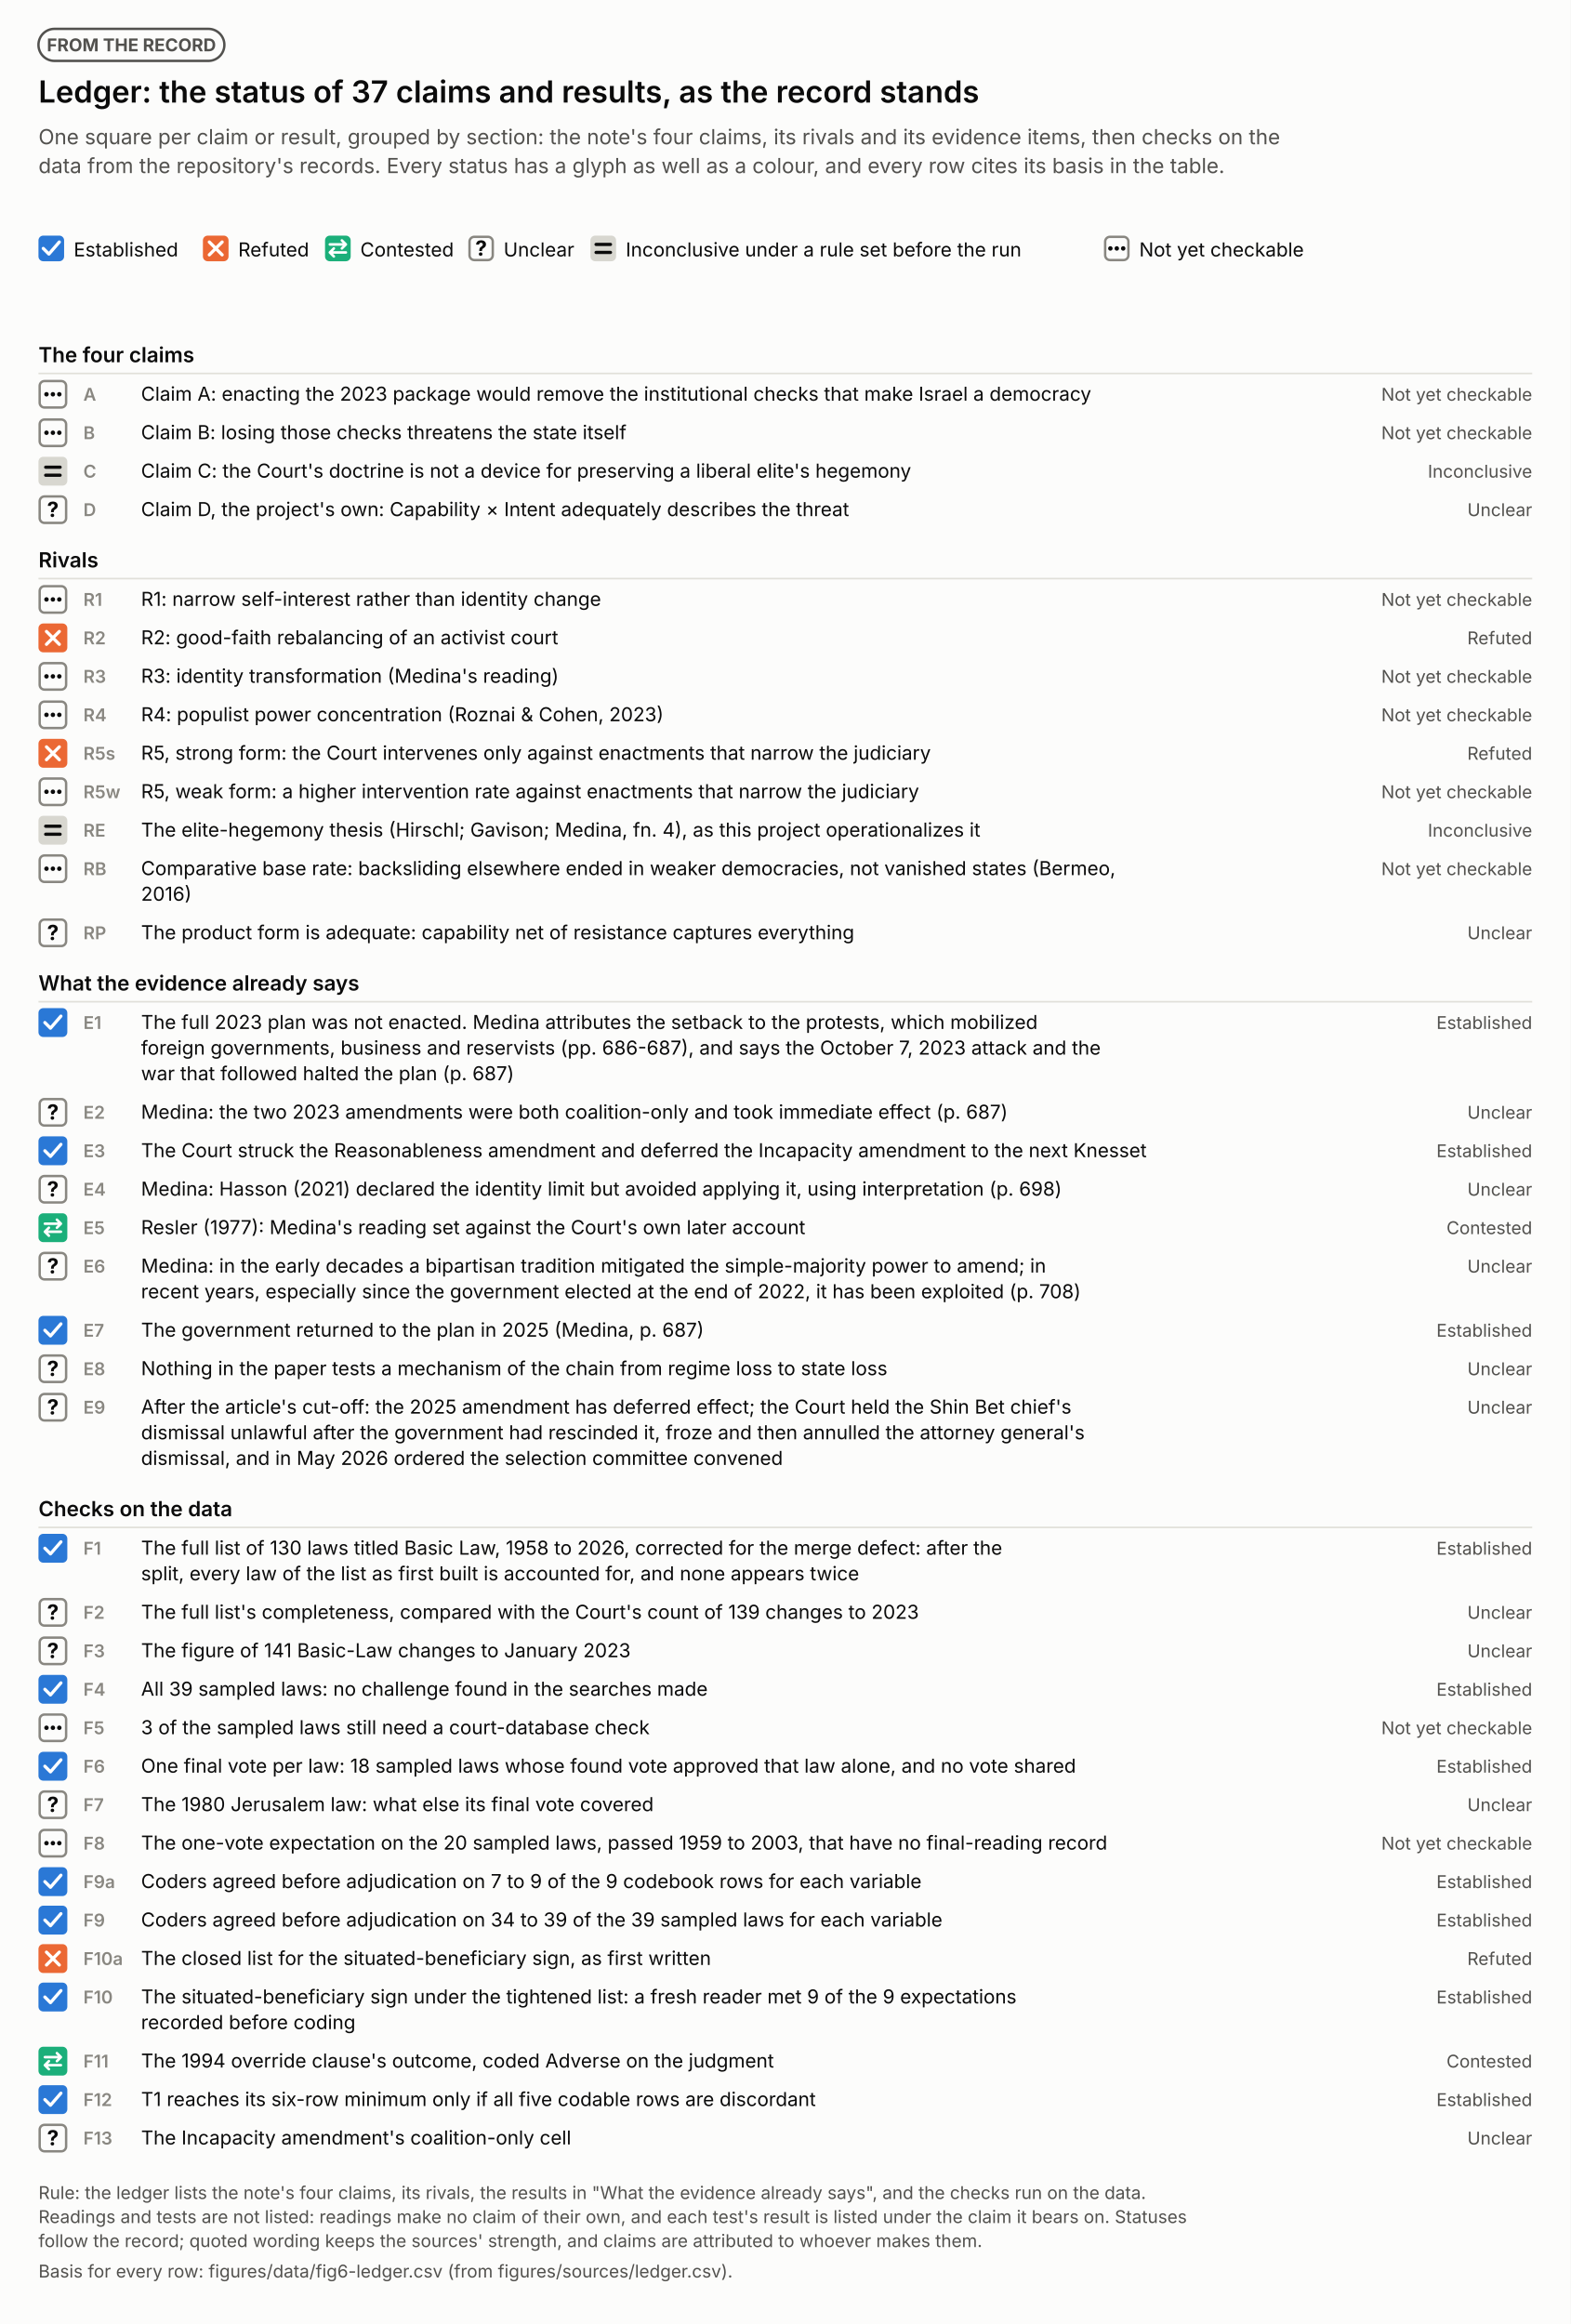
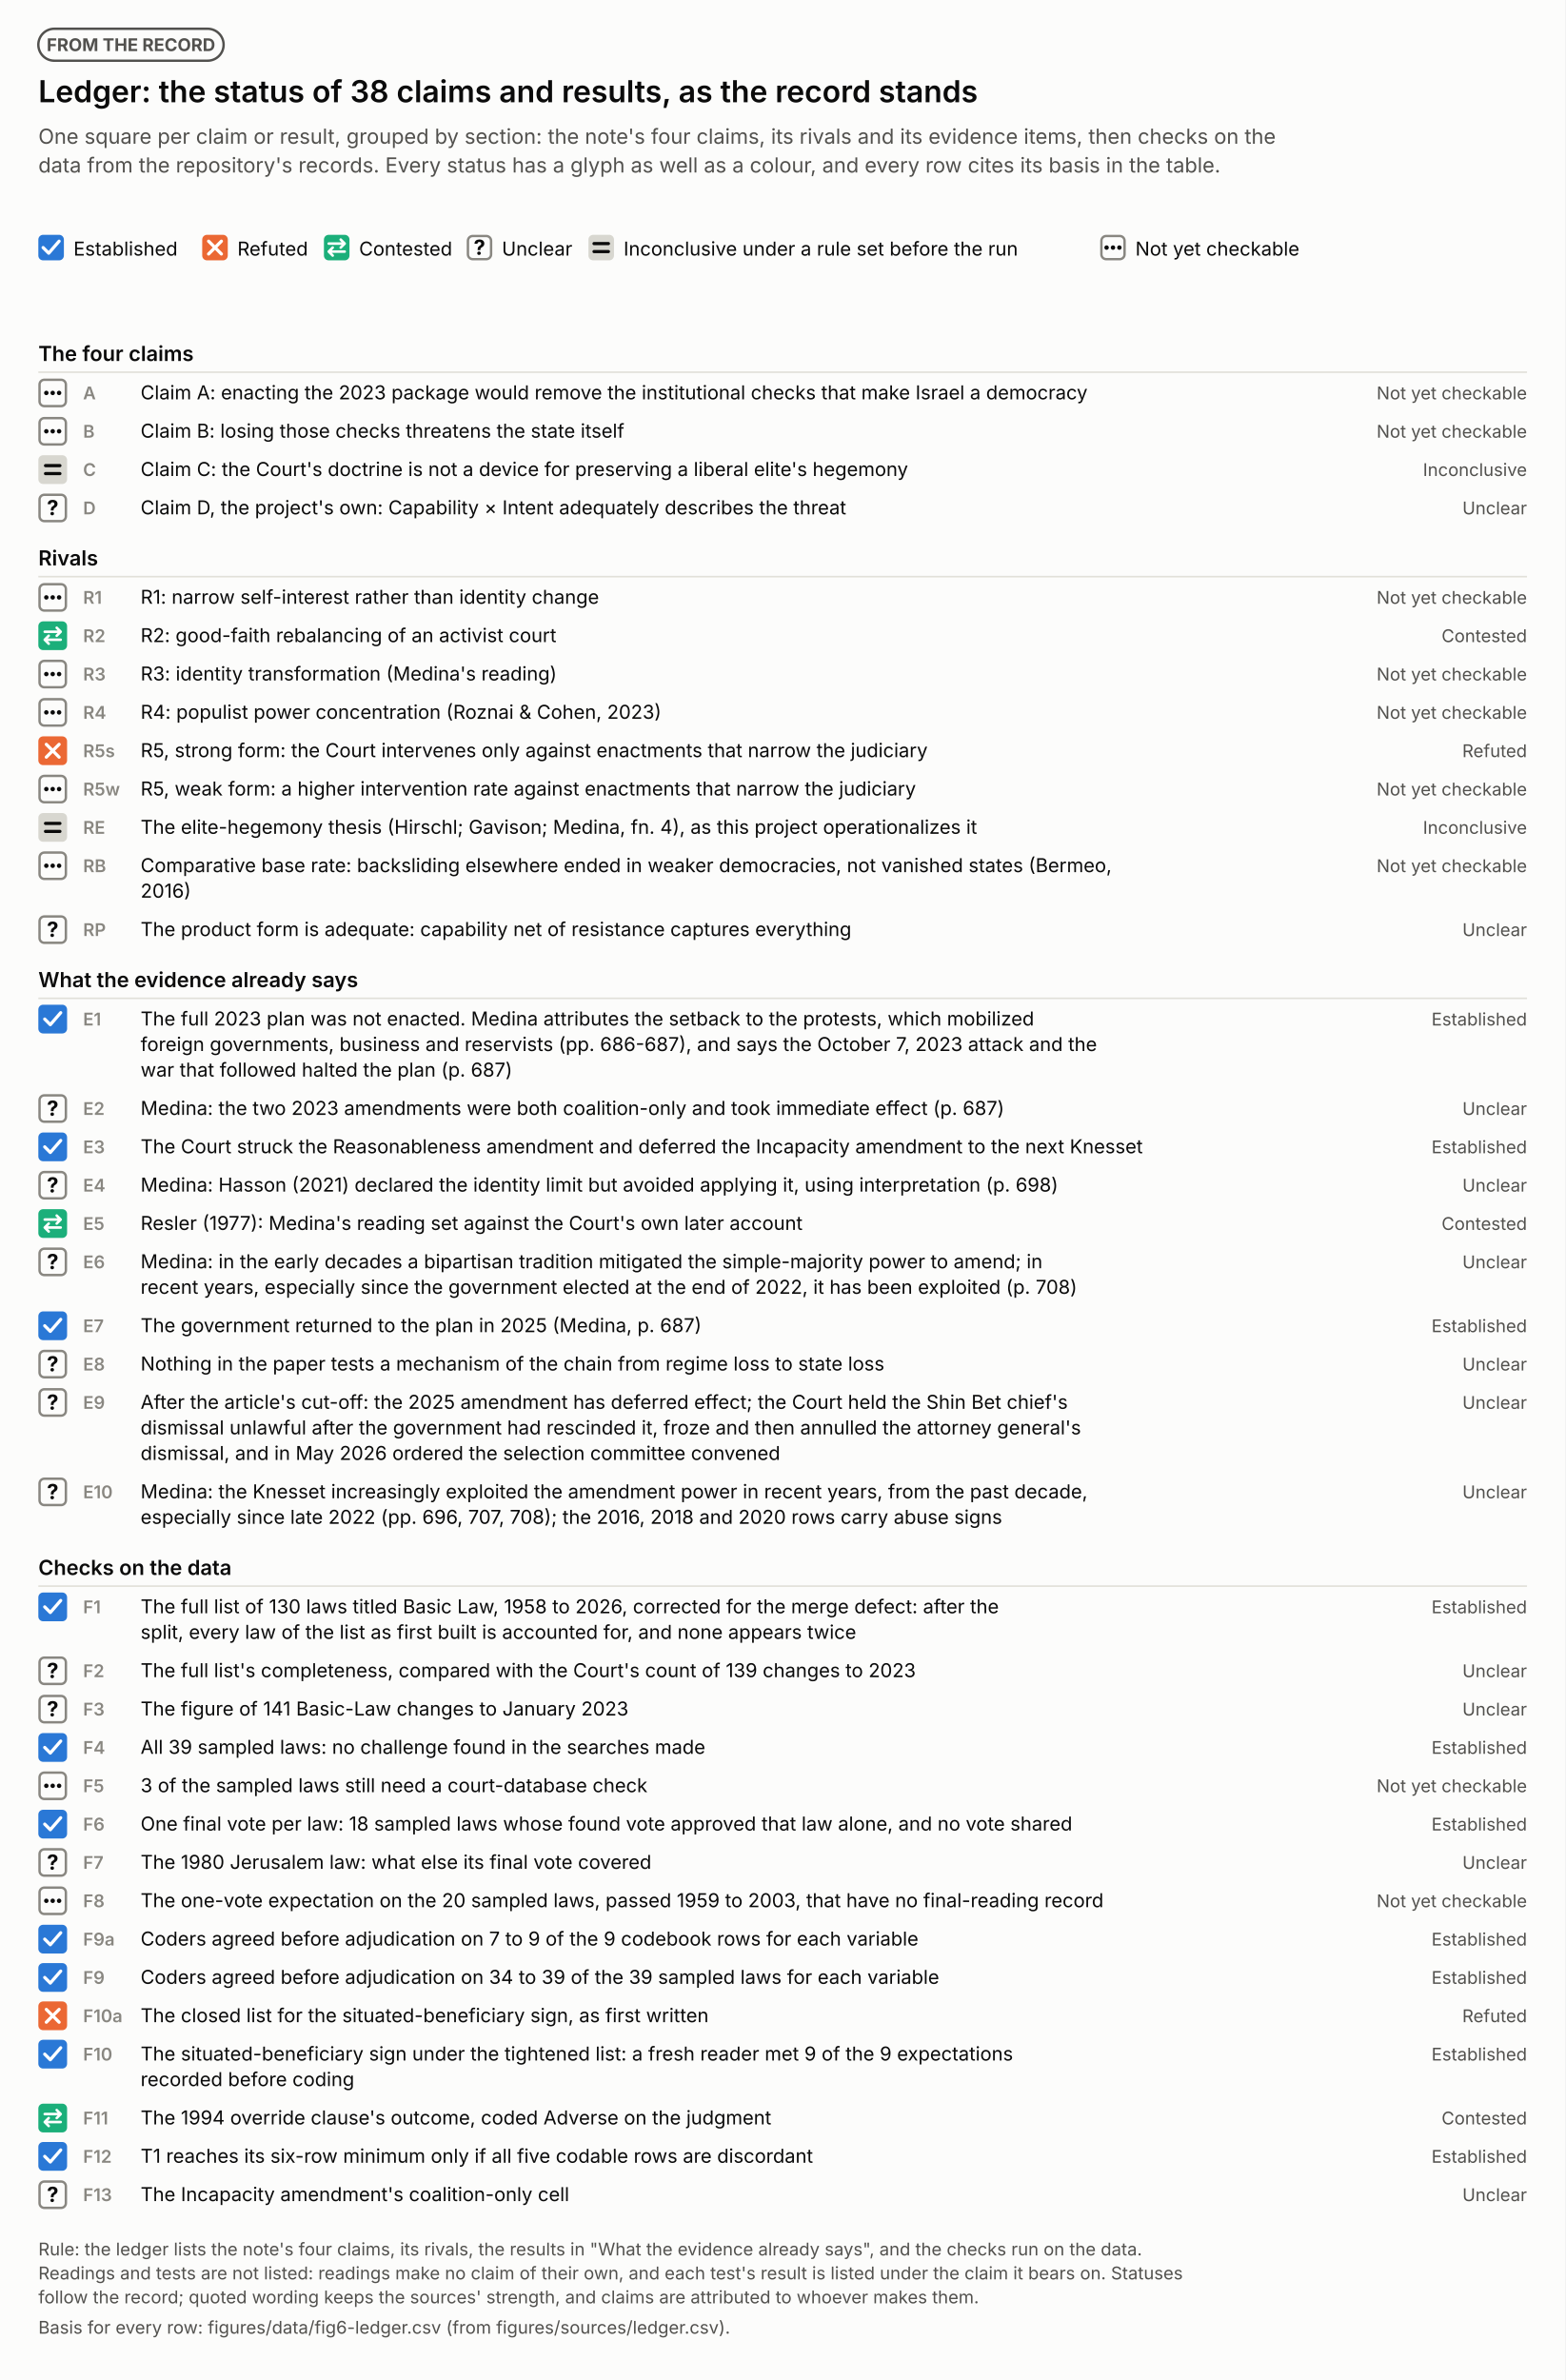
- <svg xmlns="http://www.w3.org/2000/svg" width="980" height="1450" viewBox="0 0 980 1450" role="img" aria-labelledby="t d" font-family="system-ui, -apple-system, 'Segoe UI', sans-serif">
-   <rect width="980" height="1450" fill="#fcfcfb" />
+ <svg xmlns="http://www.w3.org/2000/svg" width="980" height="1490" viewBox="0 0 980 1490" role="img" aria-labelledby="t d" font-family="system-ui, -apple-system, 'Segoe UI', sans-serif">
+   <rect width="980" height="1490" fill="#fcfcfb" />
  <rect x="24" y="18" width="116" height="20" rx="10" fill="none" stroke="#52514e" stroke-width="1.5" />
  <text x="82.0" y="32.0" font-size="11" font-weight="bold" text-anchor="middle" fill="#52514e">FROM THE RECORD</text>
-   <text x="24.0" y="64.0" font-size="19" font-weight="600" text-anchor="start" fill="#0b0b0b">Ledger: the status of 37 claims and results, as the record stands</text>
+   <text x="24.0" y="64.0" font-size="19" font-weight="600" text-anchor="start" fill="#0b0b0b">Ledger: the status of 38 claims and results, as the record stands</text>
  <text x="24.0" y="90.0" font-size="13" font-weight="normal" text-anchor="start" fill="#52514e">One square per claim or result, grouped by section: the note's four claims, its rivals and its evidence items, then checks on the</text>
  <text x="24.0" y="108.0" font-size="13" font-weight="normal" text-anchor="start" fill="#52514e">data from the repository's records. Every status has a glyph as well as a colour, and every row cites its basis in the table.</text>
  <rect x="24" y="147" width="16" height="16" rx="3" fill="#2a78d6" />
  <polyline points="27.0,155.0 30.5,158.5 37.0,151.0" fill="none" stroke="#ffffff" stroke-width="2" stroke-linecap="round" stroke-linejoin="round" />
  <text x="46.0" y="160.0" font-size="12" font-weight="normal" text-anchor="start" fill="#0b0b0b">Established</text>
  <rect x="126.6" y="147" width="16" height="16" rx="3" fill="#eb6834" />
  <path d="M130.6,151.0L138.6,159.0M138.6,151.0L130.6,159.0" stroke="#ffffff" stroke-width="2" stroke-linecap="round" />
  <text x="148.6" y="160.0" font-size="12" font-weight="normal" text-anchor="start" fill="#0b0b0b">Refuted</text>
  <rect x="202.8" y="147" width="16" height="16" rx="3" fill="#1baf7a" />
  <path d="M205.8,152.5H215.8M213.3,150.0L215.8,152.5L213.3,155.0M215.8,157.5H205.8M208.3,155.0L205.8,157.5L208.3,160.0" stroke="#ffffff" stroke-width="1.6" fill="none" stroke-linecap="round" stroke-linejoin="round" />
  <text x="224.8" y="160.0" font-size="12" font-weight="normal" text-anchor="start" fill="#0b0b0b">Contested</text>
  <rect x="292.95" y="147.75" width="14.5" height="14.5" rx="3" fill="none" stroke="#898781" stroke-width="1.5" />
  <text x="300.2" y="159.5" font-size="13" font-weight="bold" text-anchor="middle" fill="#0b0b0b">?</text>
  <text x="314.2" y="160.0" font-size="12" font-weight="normal" text-anchor="start" fill="#0b0b0b">Unclear</text>
  <rect x="368.4" y="147" width="16" height="16" rx="3" fill="#d8d7d0" />
  <path d="M371.9,152.5H380.9M371.9,157.5H380.9" stroke="#0b0b0b" stroke-width="2" stroke-linecap="round" />
  <text x="390.4" y="160.0" font-size="12" font-weight="normal" text-anchor="start" fill="#0b0b0b">Inconclusive under a rule set before the run</text>
  <rect x="689.55" y="147.75" width="14.5" height="14.5" rx="3" fill="none" stroke="#898781" stroke-width="1.5" />
  <circle cx="692.8" cy="155.0" r="1.4" fill="#0b0b0b" />
  <circle cx="696.8" cy="155.0" r="1.4" fill="#0b0b0b" />
  <circle cx="700.8" cy="155.0" r="1.4" fill="#0b0b0b" />
  <text x="710.8" y="160.0" font-size="12" font-weight="normal" text-anchor="start" fill="#0b0b0b">Not yet checkable</text>
  <text x="24.0" y="226.0" font-size="13" font-weight="600" text-anchor="start" fill="#0b0b0b">The four claims</text>
  <line x1="24" x2="956" y1="233" y2="233" stroke="#e1e0d9" />
  <rect x="24.75" y="237.75" width="16.5" height="16.5" rx="3" fill="none" stroke="#898781" stroke-width="1.5" />
  <circle cx="29.0" cy="246.0" r="1.4" fill="#0b0b0b" />
  <circle cx="33.0" cy="246.0" r="1.4" fill="#0b0b0b" />
  <circle cx="37.0" cy="246.0" r="1.4" fill="#0b0b0b" />
  <text x="52.0" y="250.0" font-size="11" font-weight="600" text-anchor="start" fill="#898781">A</text>
  <text x="88.0" y="250.0" font-size="12" font-weight="normal" text-anchor="start" fill="#0b0b0b">Claim A: enacting the 2023 package would remove the institutional checks that make Israel a democracy</text>
  <text x="956.0" y="250.0" font-size="11" font-weight="normal" text-anchor="end" fill="#52514e">Not yet checkable</text>
  <rect x="24.75" y="261.75" width="16.5" height="16.5" rx="3" fill="none" stroke="#898781" stroke-width="1.5" />
  <circle cx="29.0" cy="270.0" r="1.4" fill="#0b0b0b" />
  <circle cx="33.0" cy="270.0" r="1.4" fill="#0b0b0b" />
  <circle cx="37.0" cy="270.0" r="1.4" fill="#0b0b0b" />
  <text x="52.0" y="274.0" font-size="11" font-weight="600" text-anchor="start" fill="#898781">B</text>
  <text x="88.0" y="274.0" font-size="12" font-weight="normal" text-anchor="start" fill="#0b0b0b">Claim B: losing those checks threatens the state itself</text>
  <text x="956.0" y="274.0" font-size="11" font-weight="normal" text-anchor="end" fill="#52514e">Not yet checkable</text>
  <rect x="24" y="285" width="18" height="18" rx="3" fill="#d8d7d0" />
  <path d="M28.5,291.5H37.5M28.5,296.5H37.5" stroke="#0b0b0b" stroke-width="2" stroke-linecap="round" />
  <text x="52.0" y="298.0" font-size="11" font-weight="600" text-anchor="start" fill="#898781">C</text>
  <text x="88.0" y="298.0" font-size="12" font-weight="normal" text-anchor="start" fill="#0b0b0b">Claim C: the Court's doctrine is not a device for preserving a liberal elite's hegemony</text>
  <text x="956.0" y="298.0" font-size="11" font-weight="normal" text-anchor="end" fill="#52514e">Inconclusive</text>
  <rect x="24.75" y="309.75" width="16.5" height="16.5" rx="3" fill="none" stroke="#898781" stroke-width="1.5" />
  <text x="33.0" y="322.5" font-size="13" font-weight="bold" text-anchor="middle" fill="#0b0b0b">?</text>
  <text x="52.0" y="322.0" font-size="11" font-weight="600" text-anchor="start" fill="#898781">D</text>
  <text x="88.0" y="322.0" font-size="12" font-weight="normal" text-anchor="start" fill="#0b0b0b">Claim D, the project's own: Capability × Intent adequately describes the threat</text>
  <text x="956.0" y="322.0" font-size="11" font-weight="normal" text-anchor="end" fill="#52514e">Unclear</text>
  <text x="24.0" y="354.0" font-size="13" font-weight="600" text-anchor="start" fill="#0b0b0b">Rivals</text>
  <line x1="24" x2="956" y1="361" y2="361" stroke="#e1e0d9" />
  <rect x="24.75" y="365.75" width="16.5" height="16.5" rx="3" fill="none" stroke="#898781" stroke-width="1.5" />
  <circle cx="29.0" cy="374.0" r="1.4" fill="#0b0b0b" />
  <circle cx="33.0" cy="374.0" r="1.4" fill="#0b0b0b" />
  <circle cx="37.0" cy="374.0" r="1.4" fill="#0b0b0b" />
  <text x="52.0" y="378.0" font-size="11" font-weight="600" text-anchor="start" fill="#898781">R1</text>
  <text x="88.0" y="378.0" font-size="12" font-weight="normal" text-anchor="start" fill="#0b0b0b">R1: narrow self-interest rather than identity change</text>
  <text x="956.0" y="378.0" font-size="11" font-weight="normal" text-anchor="end" fill="#52514e">Not yet checkable</text>
-   <rect x="24" y="389" width="18" height="18" rx="3" fill="#eb6834" />
-   <path d="M29.0,394.0L37.0,402.0M37.0,394.0L29.0,402.0" stroke="#ffffff" stroke-width="2" stroke-linecap="round" />
+   <rect x="24" y="389" width="18" height="18" rx="3" fill="#1baf7a" />
+   <path d="M28.0,395.5H38.0M35.5,393.0L38.0,395.5L35.5,398.0M38.0,400.5H28.0M30.5,398.0L28.0,400.5L30.5,403.0" stroke="#ffffff" stroke-width="1.6" fill="none" stroke-linecap="round" stroke-linejoin="round" />
  <text x="52.0" y="402.0" font-size="11" font-weight="600" text-anchor="start" fill="#898781">R2</text>
  <text x="88.0" y="402.0" font-size="12" font-weight="normal" text-anchor="start" fill="#0b0b0b">R2: good-faith rebalancing of an activist court</text>
-   <text x="956.0" y="402.0" font-size="11" font-weight="normal" text-anchor="end" fill="#52514e">Refuted</text>
+   <text x="956.0" y="402.0" font-size="11" font-weight="normal" text-anchor="end" fill="#52514e">Contested</text>
  <rect x="24.75" y="413.75" width="16.5" height="16.5" rx="3" fill="none" stroke="#898781" stroke-width="1.5" />
  <circle cx="29.0" cy="422.0" r="1.4" fill="#0b0b0b" />
  <circle cx="33.0" cy="422.0" r="1.4" fill="#0b0b0b" />
  <circle cx="37.0" cy="422.0" r="1.4" fill="#0b0b0b" />
  <text x="52.0" y="426.0" font-size="11" font-weight="600" text-anchor="start" fill="#898781">R3</text>
  <text x="88.0" y="426.0" font-size="12" font-weight="normal" text-anchor="start" fill="#0b0b0b">R3: identity transformation (Medina's reading)</text>
  <text x="956.0" y="426.0" font-size="11" font-weight="normal" text-anchor="end" fill="#52514e">Not yet checkable</text>
  <rect x="24.75" y="437.75" width="16.5" height="16.5" rx="3" fill="none" stroke="#898781" stroke-width="1.5" />
  <circle cx="29.0" cy="446.0" r="1.4" fill="#0b0b0b" />
  <circle cx="33.0" cy="446.0" r="1.4" fill="#0b0b0b" />
  <circle cx="37.0" cy="446.0" r="1.4" fill="#0b0b0b" />
  <text x="52.0" y="450.0" font-size="11" font-weight="600" text-anchor="start" fill="#898781">R4</text>
  <text x="88.0" y="450.0" font-size="12" font-weight="normal" text-anchor="start" fill="#0b0b0b">R4: populist power concentration (Roznai &amp; Cohen, 2023)</text>
  <text x="956.0" y="450.0" font-size="11" font-weight="normal" text-anchor="end" fill="#52514e">Not yet checkable</text>
  <rect x="24" y="461" width="18" height="18" rx="3" fill="#eb6834" />
  <path d="M29.0,466.0L37.0,474.0M37.0,466.0L29.0,474.0" stroke="#ffffff" stroke-width="2" stroke-linecap="round" />
  <text x="52.0" y="474.0" font-size="11" font-weight="600" text-anchor="start" fill="#898781">R5s</text>
  <text x="88.0" y="474.0" font-size="12" font-weight="normal" text-anchor="start" fill="#0b0b0b">R5, strong form: the Court intervenes only against enactments that narrow the judiciary</text>
  <text x="956.0" y="474.0" font-size="11" font-weight="normal" text-anchor="end" fill="#52514e">Refuted</text>
  <rect x="24.75" y="485.75" width="16.5" height="16.5" rx="3" fill="none" stroke="#898781" stroke-width="1.5" />
  <circle cx="29.0" cy="494.0" r="1.4" fill="#0b0b0b" />
  <circle cx="33.0" cy="494.0" r="1.4" fill="#0b0b0b" />
  <circle cx="37.0" cy="494.0" r="1.4" fill="#0b0b0b" />
  <text x="52.0" y="498.0" font-size="11" font-weight="600" text-anchor="start" fill="#898781">R5w</text>
  <text x="88.0" y="498.0" font-size="12" font-weight="normal" text-anchor="start" fill="#0b0b0b">R5, weak form: a higher intervention rate against enactments that narrow the judiciary</text>
  <text x="956.0" y="498.0" font-size="11" font-weight="normal" text-anchor="end" fill="#52514e">Not yet checkable</text>
  <rect x="24" y="509" width="18" height="18" rx="3" fill="#d8d7d0" />
  <path d="M28.5,515.5H37.5M28.5,520.5H37.5" stroke="#0b0b0b" stroke-width="2" stroke-linecap="round" />
  <text x="52.0" y="522.0" font-size="11" font-weight="600" text-anchor="start" fill="#898781">RE</text>
  <text x="88.0" y="522.0" font-size="12" font-weight="normal" text-anchor="start" fill="#0b0b0b">The elite-hegemony thesis (Hirschl; Gavison; Medina, fn. 4), as this project operationalizes it</text>
  <text x="956.0" y="522.0" font-size="11" font-weight="normal" text-anchor="end" fill="#52514e">Inconclusive</text>
  <rect x="24.75" y="533.75" width="16.5" height="16.5" rx="3" fill="none" stroke="#898781" stroke-width="1.5" />
  <circle cx="29.0" cy="542.0" r="1.4" fill="#0b0b0b" />
  <circle cx="33.0" cy="542.0" r="1.4" fill="#0b0b0b" />
  <circle cx="37.0" cy="542.0" r="1.4" fill="#0b0b0b" />
  <text x="52.0" y="546.0" font-size="11" font-weight="600" text-anchor="start" fill="#898781">RB</text>
  <text x="88.0" y="546.0" font-size="12" font-weight="normal" text-anchor="start" fill="#0b0b0b">Comparative base rate: backsliding elsewhere ended in weaker democracies, not vanished states (Bermeo,</text>
  <text x="88.0" y="562.0" font-size="12" font-weight="normal" text-anchor="start" fill="#0b0b0b">2016)</text>
  <text x="956.0" y="546.0" font-size="11" font-weight="normal" text-anchor="end" fill="#52514e">Not yet checkable</text>
  <rect x="24.75" y="573.75" width="16.5" height="16.5" rx="3" fill="none" stroke="#898781" stroke-width="1.5" />
  <text x="33.0" y="586.5" font-size="13" font-weight="bold" text-anchor="middle" fill="#0b0b0b">?</text>
  <text x="52.0" y="586.0" font-size="11" font-weight="600" text-anchor="start" fill="#898781">RP</text>
  <text x="88.0" y="586.0" font-size="12" font-weight="normal" text-anchor="start" fill="#0b0b0b">The product form is adequate: capability net of resistance captures everything</text>
  <text x="956.0" y="586.0" font-size="11" font-weight="normal" text-anchor="end" fill="#52514e">Unclear</text>
  <text x="24.0" y="618.0" font-size="13" font-weight="600" text-anchor="start" fill="#0b0b0b">What the evidence already says</text>
  <line x1="24" x2="956" y1="625" y2="625" stroke="#e1e0d9" />
  <rect x="24" y="629" width="18" height="18" rx="3" fill="#2a78d6" />
  <polyline points="28.0,638.0 31.5,641.5 38.0,634.0" fill="none" stroke="#ffffff" stroke-width="2" stroke-linecap="round" stroke-linejoin="round" />
  <text x="52.0" y="642.0" font-size="11" font-weight="600" text-anchor="start" fill="#898781">E1</text>
  <text x="88.0" y="642.0" font-size="12" font-weight="normal" text-anchor="start" fill="#0b0b0b">The full 2023 plan was not enacted. Medina attributes the setback to the protests, which mobilized</text>
  <text x="88.0" y="658.0" font-size="12" font-weight="normal" text-anchor="start" fill="#0b0b0b">foreign governments, business and reservists (pp. 686-687), and says the October 7, 2023 attack and the</text>
  <text x="88.0" y="674.0" font-size="12" font-weight="normal" text-anchor="start" fill="#0b0b0b">war that followed halted the plan (p. 687)</text>
  <text x="956.0" y="642.0" font-size="11" font-weight="normal" text-anchor="end" fill="#52514e">Established</text>
  <rect x="24.75" y="685.75" width="16.5" height="16.5" rx="3" fill="none" stroke="#898781" stroke-width="1.5" />
  <text x="33.0" y="698.5" font-size="13" font-weight="bold" text-anchor="middle" fill="#0b0b0b">?</text>
  <text x="52.0" y="698.0" font-size="11" font-weight="600" text-anchor="start" fill="#898781">E2</text>
  <text x="88.0" y="698.0" font-size="12" font-weight="normal" text-anchor="start" fill="#0b0b0b">Medina: the two 2023 amendments were both coalition-only and took immediate effect (p. 687)</text>
  <text x="956.0" y="698.0" font-size="11" font-weight="normal" text-anchor="end" fill="#52514e">Unclear</text>
  <rect x="24" y="709" width="18" height="18" rx="3" fill="#2a78d6" />
  <polyline points="28.0,718.0 31.5,721.5 38.0,714.0" fill="none" stroke="#ffffff" stroke-width="2" stroke-linecap="round" stroke-linejoin="round" />
  <text x="52.0" y="722.0" font-size="11" font-weight="600" text-anchor="start" fill="#898781">E3</text>
  <text x="88.0" y="722.0" font-size="12" font-weight="normal" text-anchor="start" fill="#0b0b0b">The Court struck the Reasonableness amendment and deferred the Incapacity amendment to the next Knesset</text>
  <text x="956.0" y="722.0" font-size="11" font-weight="normal" text-anchor="end" fill="#52514e">Established</text>
  <rect x="24.75" y="733.75" width="16.5" height="16.5" rx="3" fill="none" stroke="#898781" stroke-width="1.5" />
  <text x="33.0" y="746.5" font-size="13" font-weight="bold" text-anchor="middle" fill="#0b0b0b">?</text>
  <text x="52.0" y="746.0" font-size="11" font-weight="600" text-anchor="start" fill="#898781">E4</text>
  <text x="88.0" y="746.0" font-size="12" font-weight="normal" text-anchor="start" fill="#0b0b0b">Medina: Hasson (2021) declared the identity limit but avoided applying it, using interpretation (p. 698)</text>
  <text x="956.0" y="746.0" font-size="11" font-weight="normal" text-anchor="end" fill="#52514e">Unclear</text>
  <rect x="24" y="757" width="18" height="18" rx="3" fill="#1baf7a" />
  <path d="M28.0,763.5H38.0M35.5,761.0L38.0,763.5L35.5,766.0M38.0,768.5H28.0M30.5,766.0L28.0,768.5L30.5,771.0" stroke="#ffffff" stroke-width="1.6" fill="none" stroke-linecap="round" stroke-linejoin="round" />
  <text x="52.0" y="770.0" font-size="11" font-weight="600" text-anchor="start" fill="#898781">E5</text>
  <text x="88.0" y="770.0" font-size="12" font-weight="normal" text-anchor="start" fill="#0b0b0b">Resler (1977): Medina's reading set against the Court's own later account</text>
  <text x="956.0" y="770.0" font-size="11" font-weight="normal" text-anchor="end" fill="#52514e">Contested</text>
  <rect x="24.75" y="781.75" width="16.5" height="16.5" rx="3" fill="none" stroke="#898781" stroke-width="1.5" />
  <text x="33.0" y="794.5" font-size="13" font-weight="bold" text-anchor="middle" fill="#0b0b0b">?</text>
  <text x="52.0" y="794.0" font-size="11" font-weight="600" text-anchor="start" fill="#898781">E6</text>
  <text x="88.0" y="794.0" font-size="12" font-weight="normal" text-anchor="start" fill="#0b0b0b">Medina: in the early decades a bipartisan tradition mitigated the simple-majority power to amend; in</text>
  <text x="88.0" y="810.0" font-size="12" font-weight="normal" text-anchor="start" fill="#0b0b0b">recent years, especially since the government elected at the end of 2022, it has been exploited (p. 708)</text>
  <text x="956.0" y="794.0" font-size="11" font-weight="normal" text-anchor="end" fill="#52514e">Unclear</text>
  <rect x="24" y="821" width="18" height="18" rx="3" fill="#2a78d6" />
  <polyline points="28.0,830.0 31.5,833.5 38.0,826.0" fill="none" stroke="#ffffff" stroke-width="2" stroke-linecap="round" stroke-linejoin="round" />
  <text x="52.0" y="834.0" font-size="11" font-weight="600" text-anchor="start" fill="#898781">E7</text>
  <text x="88.0" y="834.0" font-size="12" font-weight="normal" text-anchor="start" fill="#0b0b0b">The government returned to the plan in 2025 (Medina, p. 687)</text>
  <text x="956.0" y="834.0" font-size="11" font-weight="normal" text-anchor="end" fill="#52514e">Established</text>
  <rect x="24.75" y="845.75" width="16.5" height="16.5" rx="3" fill="none" stroke="#898781" stroke-width="1.5" />
  <text x="33.0" y="858.5" font-size="13" font-weight="bold" text-anchor="middle" fill="#0b0b0b">?</text>
  <text x="52.0" y="858.0" font-size="11" font-weight="600" text-anchor="start" fill="#898781">E8</text>
  <text x="88.0" y="858.0" font-size="12" font-weight="normal" text-anchor="start" fill="#0b0b0b">Nothing in the paper tests a mechanism of the chain from regime loss to state loss</text>
  <text x="956.0" y="858.0" font-size="11" font-weight="normal" text-anchor="end" fill="#52514e">Unclear</text>
  <rect x="24.75" y="869.75" width="16.5" height="16.5" rx="3" fill="none" stroke="#898781" stroke-width="1.5" />
  <text x="33.0" y="882.5" font-size="13" font-weight="bold" text-anchor="middle" fill="#0b0b0b">?</text>
  <text x="52.0" y="882.0" font-size="11" font-weight="600" text-anchor="start" fill="#898781">E9</text>
  <text x="88.0" y="882.0" font-size="12" font-weight="normal" text-anchor="start" fill="#0b0b0b">After the article's cut-off: the 2025 amendment has deferred effect; the Court held the Shin Bet chief's</text>
  <text x="88.0" y="898.0" font-size="12" font-weight="normal" text-anchor="start" fill="#0b0b0b">dismissal unlawful after the government had rescinded it, froze and then annulled the attorney general's</text>
  <text x="88.0" y="914.0" font-size="12" font-weight="normal" text-anchor="start" fill="#0b0b0b">dismissal, and in May 2026 ordered the selection committee convened</text>
  <text x="956.0" y="882.0" font-size="11" font-weight="normal" text-anchor="end" fill="#52514e">Unclear</text>
-   <text x="24.0" y="946.0" font-size="13" font-weight="600" text-anchor="start" fill="#0b0b0b">Checks on the data</text>
-   <line x1="24" x2="956" y1="953" y2="953" stroke="#e1e0d9" />
-   <rect x="24" y="957" width="18" height="18" rx="3" fill="#2a78d6" />
-   <polyline points="28.0,966.0 31.5,969.5 38.0,962.0" fill="none" stroke="#ffffff" stroke-width="2" stroke-linecap="round" stroke-linejoin="round" />
-   <text x="52.0" y="970.0" font-size="11" font-weight="600" text-anchor="start" fill="#898781">F1</text>
-   <text x="88.0" y="970.0" font-size="12" font-weight="normal" text-anchor="start" fill="#0b0b0b">The full list of 130 laws titled Basic Law, 1958 to 2026, corrected for the merge defect: after the</text>
-   <text x="88.0" y="986.0" font-size="12" font-weight="normal" text-anchor="start" fill="#0b0b0b">split, every law of the list as first built is accounted for, and none appears twice</text>
-   <text x="956.0" y="970.0" font-size="11" font-weight="normal" text-anchor="end" fill="#52514e">Established</text>
-   <rect x="24.75" y="997.75" width="16.5" height="16.5" rx="3" fill="none" stroke="#898781" stroke-width="1.5" />
-   <text x="33.0" y="1010.5" font-size="13" font-weight="bold" text-anchor="middle" fill="#0b0b0b">?</text>
-   <text x="52.0" y="1010.0" font-size="11" font-weight="600" text-anchor="start" fill="#898781">F2</text>
-   <text x="88.0" y="1010.0" font-size="12" font-weight="normal" text-anchor="start" fill="#0b0b0b">The full list's completeness, compared with the Court's count of 139 changes to 2023</text>
-   <text x="956.0" y="1010.0" font-size="11" font-weight="normal" text-anchor="end" fill="#52514e">Unclear</text>
-   <rect x="24.75" y="1021.75" width="16.5" height="16.5" rx="3" fill="none" stroke="#898781" stroke-width="1.5" />
-   <text x="33.0" y="1034.5" font-size="13" font-weight="bold" text-anchor="middle" fill="#0b0b0b">?</text>
-   <text x="52.0" y="1034.0" font-size="11" font-weight="600" text-anchor="start" fill="#898781">F3</text>
-   <text x="88.0" y="1034.0" font-size="12" font-weight="normal" text-anchor="start" fill="#0b0b0b">The figure of 141 Basic-Law changes to January 2023</text>
-   <text x="956.0" y="1034.0" font-size="11" font-weight="normal" text-anchor="end" fill="#52514e">Unclear</text>
-   <rect x="24" y="1045" width="18" height="18" rx="3" fill="#2a78d6" />
-   <polyline points="28.0,1054.0 31.5,1057.5 38.0,1050.0" fill="none" stroke="#ffffff" stroke-width="2" stroke-linecap="round" stroke-linejoin="round" />
-   <text x="52.0" y="1058.0" font-size="11" font-weight="600" text-anchor="start" fill="#898781">F4</text>
-   <text x="88.0" y="1058.0" font-size="12" font-weight="normal" text-anchor="start" fill="#0b0b0b">All 39 sampled laws: no challenge found in the searches made</text>
-   <text x="956.0" y="1058.0" font-size="11" font-weight="normal" text-anchor="end" fill="#52514e">Established</text>
-   <rect x="24.75" y="1069.75" width="16.5" height="16.5" rx="3" fill="none" stroke="#898781" stroke-width="1.5" />
-   <circle cx="29.0" cy="1078.0" r="1.4" fill="#0b0b0b" />
-   <circle cx="33.0" cy="1078.0" r="1.4" fill="#0b0b0b" />
-   <circle cx="37.0" cy="1078.0" r="1.4" fill="#0b0b0b" />
-   <text x="52.0" y="1082.0" font-size="11" font-weight="600" text-anchor="start" fill="#898781">F5</text>
-   <text x="88.0" y="1082.0" font-size="12" font-weight="normal" text-anchor="start" fill="#0b0b0b">3 of the sampled laws still need a court-database check</text>
-   <text x="956.0" y="1082.0" font-size="11" font-weight="normal" text-anchor="end" fill="#52514e">Not yet checkable</text>
-   <rect x="24" y="1093" width="18" height="18" rx="3" fill="#2a78d6" />
-   <polyline points="28.0,1102.0 31.5,1105.5 38.0,1098.0" fill="none" stroke="#ffffff" stroke-width="2" stroke-linecap="round" stroke-linejoin="round" />
-   <text x="52.0" y="1106.0" font-size="11" font-weight="600" text-anchor="start" fill="#898781">F6</text>
-   <text x="88.0" y="1106.0" font-size="12" font-weight="normal" text-anchor="start" fill="#0b0b0b">One final vote per law: 18 sampled laws whose found vote approved that law alone, and no vote shared</text>
-   <text x="956.0" y="1106.0" font-size="11" font-weight="normal" text-anchor="end" fill="#52514e">Established</text>
-   <rect x="24.75" y="1117.75" width="16.5" height="16.5" rx="3" fill="none" stroke="#898781" stroke-width="1.5" />
-   <text x="33.0" y="1130.5" font-size="13" font-weight="bold" text-anchor="middle" fill="#0b0b0b">?</text>
-   <text x="52.0" y="1130.0" font-size="11" font-weight="600" text-anchor="start" fill="#898781">F7</text>
-   <text x="88.0" y="1130.0" font-size="12" font-weight="normal" text-anchor="start" fill="#0b0b0b">The 1980 Jerusalem law: what else its final vote covered</text>
-   <text x="956.0" y="1130.0" font-size="11" font-weight="normal" text-anchor="end" fill="#52514e">Unclear</text>
-   <rect x="24.75" y="1141.75" width="16.5" height="16.5" rx="3" fill="none" stroke="#898781" stroke-width="1.5" />
-   <circle cx="29.0" cy="1150.0" r="1.4" fill="#0b0b0b" />
-   <circle cx="33.0" cy="1150.0" r="1.4" fill="#0b0b0b" />
-   <circle cx="37.0" cy="1150.0" r="1.4" fill="#0b0b0b" />
-   <text x="52.0" y="1154.0" font-size="11" font-weight="600" text-anchor="start" fill="#898781">F8</text>
-   <text x="88.0" y="1154.0" font-size="12" font-weight="normal" text-anchor="start" fill="#0b0b0b">The one-vote expectation on the 20 sampled laws, passed 1959 to 2003, that have no final-reading record</text>
-   <text x="956.0" y="1154.0" font-size="11" font-weight="normal" text-anchor="end" fill="#52514e">Not yet checkable</text>
-   <rect x="24" y="1165" width="18" height="18" rx="3" fill="#2a78d6" />
-   <polyline points="28.0,1174.0 31.5,1177.5 38.0,1170.0" fill="none" stroke="#ffffff" stroke-width="2" stroke-linecap="round" stroke-linejoin="round" />
-   <text x="52.0" y="1178.0" font-size="11" font-weight="600" text-anchor="start" fill="#898781">F9a</text>
-   <text x="88.0" y="1178.0" font-size="12" font-weight="normal" text-anchor="start" fill="#0b0b0b">Coders agreed before adjudication on 7 to 9 of the 9 codebook rows for each variable</text>
-   <text x="956.0" y="1178.0" font-size="11" font-weight="normal" text-anchor="end" fill="#52514e">Established</text>
-   <rect x="24" y="1189" width="18" height="18" rx="3" fill="#2a78d6" />
-   <polyline points="28.0,1198.0 31.5,1201.5 38.0,1194.0" fill="none" stroke="#ffffff" stroke-width="2" stroke-linecap="round" stroke-linejoin="round" />
-   <text x="52.0" y="1202.0" font-size="11" font-weight="600" text-anchor="start" fill="#898781">F9</text>
-   <text x="88.0" y="1202.0" font-size="12" font-weight="normal" text-anchor="start" fill="#0b0b0b">Coders agreed before adjudication on 34 to 39 of the 39 sampled laws for each variable</text>
-   <text x="956.0" y="1202.0" font-size="11" font-weight="normal" text-anchor="end" fill="#52514e">Established</text>
-   <rect x="24" y="1213" width="18" height="18" rx="3" fill="#eb6834" />
-   <path d="M29.0,1218.0L37.0,1226.0M37.0,1218.0L29.0,1226.0" stroke="#ffffff" stroke-width="2" stroke-linecap="round" />
-   <text x="52.0" y="1226.0" font-size="11" font-weight="600" text-anchor="start" fill="#898781">F10a</text>
-   <text x="88.0" y="1226.0" font-size="12" font-weight="normal" text-anchor="start" fill="#0b0b0b">The closed list for the situated-beneficiary sign, as first written</text>
-   <text x="956.0" y="1226.0" font-size="11" font-weight="normal" text-anchor="end" fill="#52514e">Refuted</text>
-   <rect x="24" y="1237" width="18" height="18" rx="3" fill="#2a78d6" />
-   <polyline points="28.0,1246.0 31.5,1249.5 38.0,1242.0" fill="none" stroke="#ffffff" stroke-width="2" stroke-linecap="round" stroke-linejoin="round" />
-   <text x="52.0" y="1250.0" font-size="11" font-weight="600" text-anchor="start" fill="#898781">F10</text>
-   <text x="88.0" y="1250.0" font-size="12" font-weight="normal" text-anchor="start" fill="#0b0b0b">The situated-beneficiary sign under the tightened list: a fresh reader met 9 of the 9 expectations</text>
-   <text x="88.0" y="1266.0" font-size="12" font-weight="normal" text-anchor="start" fill="#0b0b0b">recorded before coding</text>
-   <text x="956.0" y="1250.0" font-size="11" font-weight="normal" text-anchor="end" fill="#52514e">Established</text>
-   <rect x="24" y="1277" width="18" height="18" rx="3" fill="#1baf7a" />
-   <path d="M28.0,1283.5H38.0M35.5,1281.0L38.0,1283.5L35.5,1286.0M38.0,1288.5H28.0M30.5,1286.0L28.0,1288.5L30.5,1291.0" stroke="#ffffff" stroke-width="1.6" fill="none" stroke-linecap="round" stroke-linejoin="round" />
-   <text x="52.0" y="1290.0" font-size="11" font-weight="600" text-anchor="start" fill="#898781">F11</text>
-   <text x="88.0" y="1290.0" font-size="12" font-weight="normal" text-anchor="start" fill="#0b0b0b">The 1994 override clause's outcome, coded Adverse on the judgment</text>
-   <text x="956.0" y="1290.0" font-size="11" font-weight="normal" text-anchor="end" fill="#52514e">Contested</text>
-   <rect x="24" y="1301" width="18" height="18" rx="3" fill="#2a78d6" />
-   <polyline points="28.0,1310.0 31.5,1313.5 38.0,1306.0" fill="none" stroke="#ffffff" stroke-width="2" stroke-linecap="round" stroke-linejoin="round" />
-   <text x="52.0" y="1314.0" font-size="11" font-weight="600" text-anchor="start" fill="#898781">F12</text>
-   <text x="88.0" y="1314.0" font-size="12" font-weight="normal" text-anchor="start" fill="#0b0b0b">T1 reaches its six-row minimum only if all five codable rows are discordant</text>
-   <text x="956.0" y="1314.0" font-size="11" font-weight="normal" text-anchor="end" fill="#52514e">Established</text>
-   <rect x="24.75" y="1325.75" width="16.5" height="16.5" rx="3" fill="none" stroke="#898781" stroke-width="1.5" />
-   <text x="33.0" y="1338.5" font-size="13" font-weight="bold" text-anchor="middle" fill="#0b0b0b">?</text>
-   <text x="52.0" y="1338.0" font-size="11" font-weight="600" text-anchor="start" fill="#898781">F13</text>
-   <text x="88.0" y="1338.0" font-size="12" font-weight="normal" text-anchor="start" fill="#0b0b0b">The Incapacity amendment's coalition-only cell</text>
-   <text x="956.0" y="1338.0" font-size="11" font-weight="normal" text-anchor="end" fill="#52514e">Unclear</text>
-   <text x="24.0" y="1372.0" font-size="11" font-weight="normal" text-anchor="start" fill="#52514e">Rule: the ledger lists the note's four claims, its rivals, the results in "What the evidence already says", and the checks run on the data.</text>
-   <text x="24.0" y="1387.0" font-size="11" font-weight="normal" text-anchor="start" fill="#52514e">Readings and tests are not listed: readings make no claim of their own, and each test's result is listed under the claim it bears on. Statuses</text>
-   <text x="24.0" y="1402.0" font-size="11" font-weight="normal" text-anchor="start" fill="#52514e">follow the record; quoted wording keeps the sources' strength, and claims are attributed to whoever makes them.</text>
-   <text x="24.0" y="1421.0" font-size="11" font-weight="normal" text-anchor="start" fill="#52514e">Basis for every row: figures/data/fig6-ledger.csv (from figures/sources/ledger.csv).</text>
+   <rect x="24.75" y="925.75" width="16.5" height="16.5" rx="3" fill="none" stroke="#898781" stroke-width="1.5" />
+   <text x="33.0" y="938.5" font-size="13" font-weight="bold" text-anchor="middle" fill="#0b0b0b">?</text>
+   <text x="52.0" y="938.0" font-size="11" font-weight="600" text-anchor="start" fill="#898781">E10</text>
+   <text x="88.0" y="938.0" font-size="12" font-weight="normal" text-anchor="start" fill="#0b0b0b">Medina: the Knesset increasingly exploited the amendment power in recent years, from the past decade,</text>
+   <text x="88.0" y="954.0" font-size="12" font-weight="normal" text-anchor="start" fill="#0b0b0b">especially since late 2022 (pp. 696, 707, 708); the 2016, 2018 and 2020 rows carry abuse signs</text>
+   <text x="956.0" y="938.0" font-size="11" font-weight="normal" text-anchor="end" fill="#52514e">Unclear</text>
+   <text x="24.0" y="986.0" font-size="13" font-weight="600" text-anchor="start" fill="#0b0b0b">Checks on the data</text>
+   <line x1="24" x2="956" y1="993" y2="993" stroke="#e1e0d9" />
+   <rect x="24" y="997" width="18" height="18" rx="3" fill="#2a78d6" />
+   <polyline points="28.0,1006.0 31.5,1009.5 38.0,1002.0" fill="none" stroke="#ffffff" stroke-width="2" stroke-linecap="round" stroke-linejoin="round" />
+   <text x="52.0" y="1010.0" font-size="11" font-weight="600" text-anchor="start" fill="#898781">F1</text>
+   <text x="88.0" y="1010.0" font-size="12" font-weight="normal" text-anchor="start" fill="#0b0b0b">The full list of 130 laws titled Basic Law, 1958 to 2026, corrected for the merge defect: after the</text>
+   <text x="88.0" y="1026.0" font-size="12" font-weight="normal" text-anchor="start" fill="#0b0b0b">split, every law of the list as first built is accounted for, and none appears twice</text>
+   <text x="956.0" y="1010.0" font-size="11" font-weight="normal" text-anchor="end" fill="#52514e">Established</text>
+   <rect x="24.75" y="1037.75" width="16.5" height="16.5" rx="3" fill="none" stroke="#898781" stroke-width="1.5" />
+   <text x="33.0" y="1050.5" font-size="13" font-weight="bold" text-anchor="middle" fill="#0b0b0b">?</text>
+   <text x="52.0" y="1050.0" font-size="11" font-weight="600" text-anchor="start" fill="#898781">F2</text>
+   <text x="88.0" y="1050.0" font-size="12" font-weight="normal" text-anchor="start" fill="#0b0b0b">The full list's completeness, compared with the Court's count of 139 changes to 2023</text>
+   <text x="956.0" y="1050.0" font-size="11" font-weight="normal" text-anchor="end" fill="#52514e">Unclear</text>
+   <rect x="24.75" y="1061.75" width="16.5" height="16.5" rx="3" fill="none" stroke="#898781" stroke-width="1.5" />
+   <text x="33.0" y="1074.5" font-size="13" font-weight="bold" text-anchor="middle" fill="#0b0b0b">?</text>
+   <text x="52.0" y="1074.0" font-size="11" font-weight="600" text-anchor="start" fill="#898781">F3</text>
+   <text x="88.0" y="1074.0" font-size="12" font-weight="normal" text-anchor="start" fill="#0b0b0b">The figure of 141 Basic-Law changes to January 2023</text>
+   <text x="956.0" y="1074.0" font-size="11" font-weight="normal" text-anchor="end" fill="#52514e">Unclear</text>
+   <rect x="24" y="1085" width="18" height="18" rx="3" fill="#2a78d6" />
+   <polyline points="28.0,1094.0 31.5,1097.5 38.0,1090.0" fill="none" stroke="#ffffff" stroke-width="2" stroke-linecap="round" stroke-linejoin="round" />
+   <text x="52.0" y="1098.0" font-size="11" font-weight="600" text-anchor="start" fill="#898781">F4</text>
+   <text x="88.0" y="1098.0" font-size="12" font-weight="normal" text-anchor="start" fill="#0b0b0b">All 39 sampled laws: no challenge found in the searches made</text>
+   <text x="956.0" y="1098.0" font-size="11" font-weight="normal" text-anchor="end" fill="#52514e">Established</text>
+   <rect x="24.75" y="1109.75" width="16.5" height="16.5" rx="3" fill="none" stroke="#898781" stroke-width="1.5" />
+   <circle cx="29.0" cy="1118.0" r="1.4" fill="#0b0b0b" />
+   <circle cx="33.0" cy="1118.0" r="1.4" fill="#0b0b0b" />
+   <circle cx="37.0" cy="1118.0" r="1.4" fill="#0b0b0b" />
+   <text x="52.0" y="1122.0" font-size="11" font-weight="600" text-anchor="start" fill="#898781">F5</text>
+   <text x="88.0" y="1122.0" font-size="12" font-weight="normal" text-anchor="start" fill="#0b0b0b">3 of the sampled laws still need a court-database check</text>
+   <text x="956.0" y="1122.0" font-size="11" font-weight="normal" text-anchor="end" fill="#52514e">Not yet checkable</text>
+   <rect x="24" y="1133" width="18" height="18" rx="3" fill="#2a78d6" />
+   <polyline points="28.0,1142.0 31.5,1145.5 38.0,1138.0" fill="none" stroke="#ffffff" stroke-width="2" stroke-linecap="round" stroke-linejoin="round" />
+   <text x="52.0" y="1146.0" font-size="11" font-weight="600" text-anchor="start" fill="#898781">F6</text>
+   <text x="88.0" y="1146.0" font-size="12" font-weight="normal" text-anchor="start" fill="#0b0b0b">One final vote per law: 18 sampled laws whose found vote approved that law alone, and no vote shared</text>
+   <text x="956.0" y="1146.0" font-size="11" font-weight="normal" text-anchor="end" fill="#52514e">Established</text>
+   <rect x="24.75" y="1157.75" width="16.5" height="16.5" rx="3" fill="none" stroke="#898781" stroke-width="1.5" />
+   <text x="33.0" y="1170.5" font-size="13" font-weight="bold" text-anchor="middle" fill="#0b0b0b">?</text>
+   <text x="52.0" y="1170.0" font-size="11" font-weight="600" text-anchor="start" fill="#898781">F7</text>
+   <text x="88.0" y="1170.0" font-size="12" font-weight="normal" text-anchor="start" fill="#0b0b0b">The 1980 Jerusalem law: what else its final vote covered</text>
+   <text x="956.0" y="1170.0" font-size="11" font-weight="normal" text-anchor="end" fill="#52514e">Unclear</text>
+   <rect x="24.75" y="1181.75" width="16.5" height="16.5" rx="3" fill="none" stroke="#898781" stroke-width="1.5" />
+   <circle cx="29.0" cy="1190.0" r="1.4" fill="#0b0b0b" />
+   <circle cx="33.0" cy="1190.0" r="1.4" fill="#0b0b0b" />
+   <circle cx="37.0" cy="1190.0" r="1.4" fill="#0b0b0b" />
+   <text x="52.0" y="1194.0" font-size="11" font-weight="600" text-anchor="start" fill="#898781">F8</text>
+   <text x="88.0" y="1194.0" font-size="12" font-weight="normal" text-anchor="start" fill="#0b0b0b">The one-vote expectation on the 20 sampled laws, passed 1959 to 2003, that have no final-reading record</text>
+   <text x="956.0" y="1194.0" font-size="11" font-weight="normal" text-anchor="end" fill="#52514e">Not yet checkable</text>
+   <rect x="24" y="1205" width="18" height="18" rx="3" fill="#2a78d6" />
+   <polyline points="28.0,1214.0 31.5,1217.5 38.0,1210.0" fill="none" stroke="#ffffff" stroke-width="2" stroke-linecap="round" stroke-linejoin="round" />
+   <text x="52.0" y="1218.0" font-size="11" font-weight="600" text-anchor="start" fill="#898781">F9a</text>
+   <text x="88.0" y="1218.0" font-size="12" font-weight="normal" text-anchor="start" fill="#0b0b0b">Coders agreed before adjudication on 7 to 9 of the 9 codebook rows for each variable</text>
+   <text x="956.0" y="1218.0" font-size="11" font-weight="normal" text-anchor="end" fill="#52514e">Established</text>
+   <rect x="24" y="1229" width="18" height="18" rx="3" fill="#2a78d6" />
+   <polyline points="28.0,1238.0 31.5,1241.5 38.0,1234.0" fill="none" stroke="#ffffff" stroke-width="2" stroke-linecap="round" stroke-linejoin="round" />
+   <text x="52.0" y="1242.0" font-size="11" font-weight="600" text-anchor="start" fill="#898781">F9</text>
+   <text x="88.0" y="1242.0" font-size="12" font-weight="normal" text-anchor="start" fill="#0b0b0b">Coders agreed before adjudication on 34 to 39 of the 39 sampled laws for each variable</text>
+   <text x="956.0" y="1242.0" font-size="11" font-weight="normal" text-anchor="end" fill="#52514e">Established</text>
+   <rect x="24" y="1253" width="18" height="18" rx="3" fill="#eb6834" />
+   <path d="M29.0,1258.0L37.0,1266.0M37.0,1258.0L29.0,1266.0" stroke="#ffffff" stroke-width="2" stroke-linecap="round" />
+   <text x="52.0" y="1266.0" font-size="11" font-weight="600" text-anchor="start" fill="#898781">F10a</text>
+   <text x="88.0" y="1266.0" font-size="12" font-weight="normal" text-anchor="start" fill="#0b0b0b">The closed list for the situated-beneficiary sign, as first written</text>
+   <text x="956.0" y="1266.0" font-size="11" font-weight="normal" text-anchor="end" fill="#52514e">Refuted</text>
+   <rect x="24" y="1277" width="18" height="18" rx="3" fill="#2a78d6" />
+   <polyline points="28.0,1286.0 31.5,1289.5 38.0,1282.0" fill="none" stroke="#ffffff" stroke-width="2" stroke-linecap="round" stroke-linejoin="round" />
+   <text x="52.0" y="1290.0" font-size="11" font-weight="600" text-anchor="start" fill="#898781">F10</text>
+   <text x="88.0" y="1290.0" font-size="12" font-weight="normal" text-anchor="start" fill="#0b0b0b">The situated-beneficiary sign under the tightened list: a fresh reader met 9 of the 9 expectations</text>
+   <text x="88.0" y="1306.0" font-size="12" font-weight="normal" text-anchor="start" fill="#0b0b0b">recorded before coding</text>
+   <text x="956.0" y="1290.0" font-size="11" font-weight="normal" text-anchor="end" fill="#52514e">Established</text>
+   <rect x="24" y="1317" width="18" height="18" rx="3" fill="#1baf7a" />
+   <path d="M28.0,1323.5H38.0M35.5,1321.0L38.0,1323.5L35.5,1326.0M38.0,1328.5H28.0M30.5,1326.0L28.0,1328.5L30.5,1331.0" stroke="#ffffff" stroke-width="1.6" fill="none" stroke-linecap="round" stroke-linejoin="round" />
+   <text x="52.0" y="1330.0" font-size="11" font-weight="600" text-anchor="start" fill="#898781">F11</text>
+   <text x="88.0" y="1330.0" font-size="12" font-weight="normal" text-anchor="start" fill="#0b0b0b">The 1994 override clause's outcome, coded Adverse on the judgment</text>
+   <text x="956.0" y="1330.0" font-size="11" font-weight="normal" text-anchor="end" fill="#52514e">Contested</text>
+   <rect x="24" y="1341" width="18" height="18" rx="3" fill="#2a78d6" />
+   <polyline points="28.0,1350.0 31.5,1353.5 38.0,1346.0" fill="none" stroke="#ffffff" stroke-width="2" stroke-linecap="round" stroke-linejoin="round" />
+   <text x="52.0" y="1354.0" font-size="11" font-weight="600" text-anchor="start" fill="#898781">F12</text>
+   <text x="88.0" y="1354.0" font-size="12" font-weight="normal" text-anchor="start" fill="#0b0b0b">T1 reaches its six-row minimum only if all five codable rows are discordant</text>
+   <text x="956.0" y="1354.0" font-size="11" font-weight="normal" text-anchor="end" fill="#52514e">Established</text>
+   <rect x="24.75" y="1365.75" width="16.5" height="16.5" rx="3" fill="none" stroke="#898781" stroke-width="1.5" />
+   <text x="33.0" y="1378.5" font-size="13" font-weight="bold" text-anchor="middle" fill="#0b0b0b">?</text>
+   <text x="52.0" y="1378.0" font-size="11" font-weight="600" text-anchor="start" fill="#898781">F13</text>
+   <text x="88.0" y="1378.0" font-size="12" font-weight="normal" text-anchor="start" fill="#0b0b0b">The Incapacity amendment's coalition-only cell</text>
+   <text x="956.0" y="1378.0" font-size="11" font-weight="normal" text-anchor="end" fill="#52514e">Unclear</text>
+   <text x="24.0" y="1412.0" font-size="11" font-weight="normal" text-anchor="start" fill="#52514e">Rule: the ledger lists the note's four claims, its rivals, the results in "What the evidence already says", and the checks run on the data.</text>
+   <text x="24.0" y="1427.0" font-size="11" font-weight="normal" text-anchor="start" fill="#52514e">Readings and tests are not listed: readings make no claim of their own, and each test's result is listed under the claim it bears on. Statuses</text>
+   <text x="24.0" y="1442.0" font-size="11" font-weight="normal" text-anchor="start" fill="#52514e">follow the record; quoted wording keeps the sources' strength, and claims are attributed to whoever makes them.</text>
+   <text x="24.0" y="1461.0" font-size="11" font-weight="normal" text-anchor="start" fill="#52514e">Basis for every row: figures/data/fig6-ledger.csv (from figures/sources/ledger.csv).</text>
</svg>
